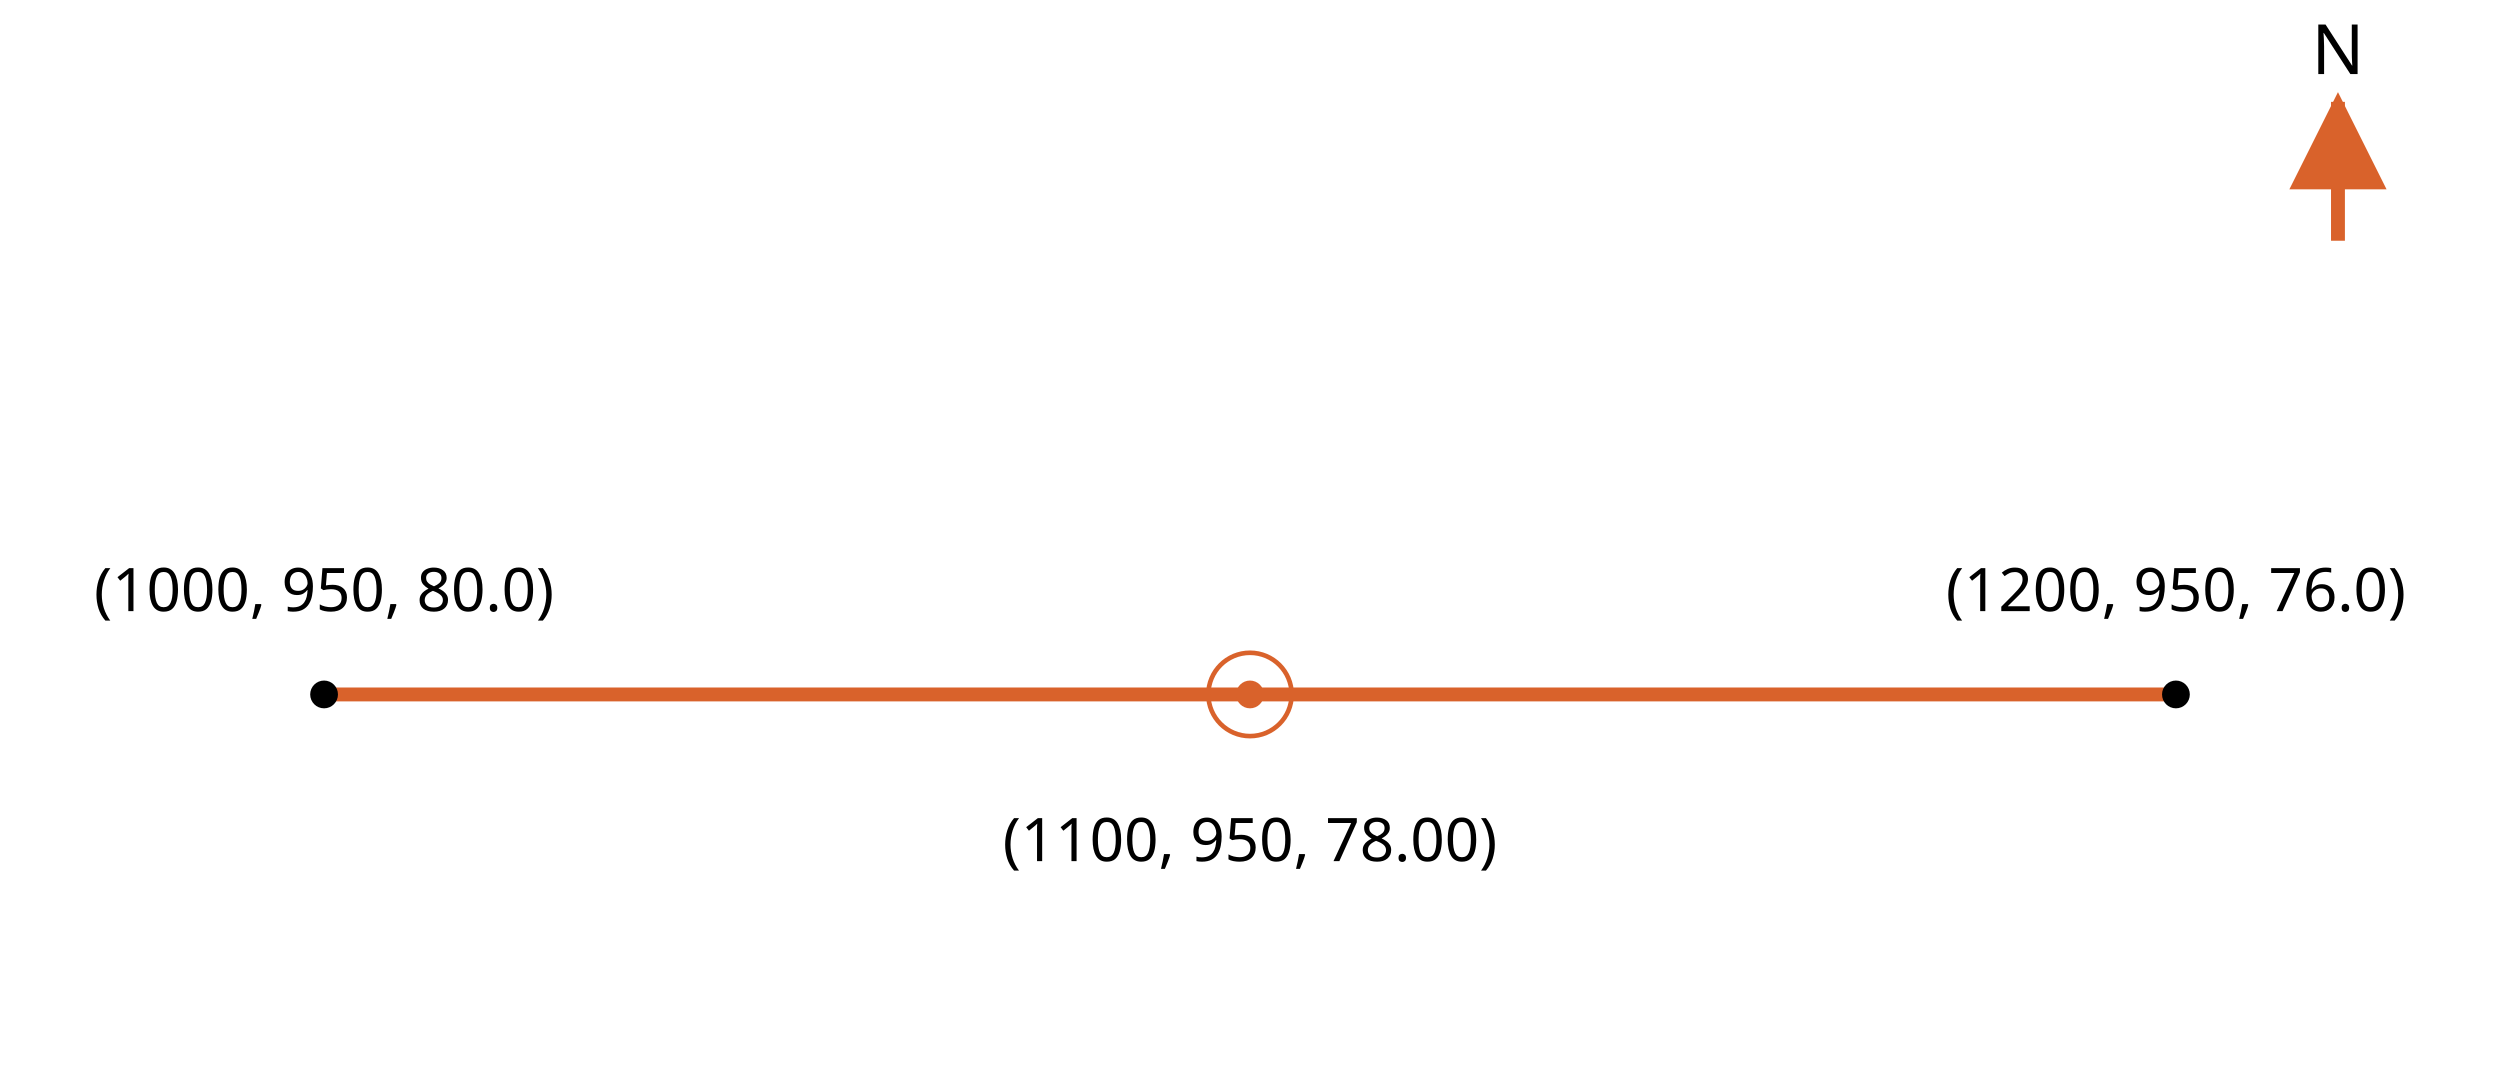
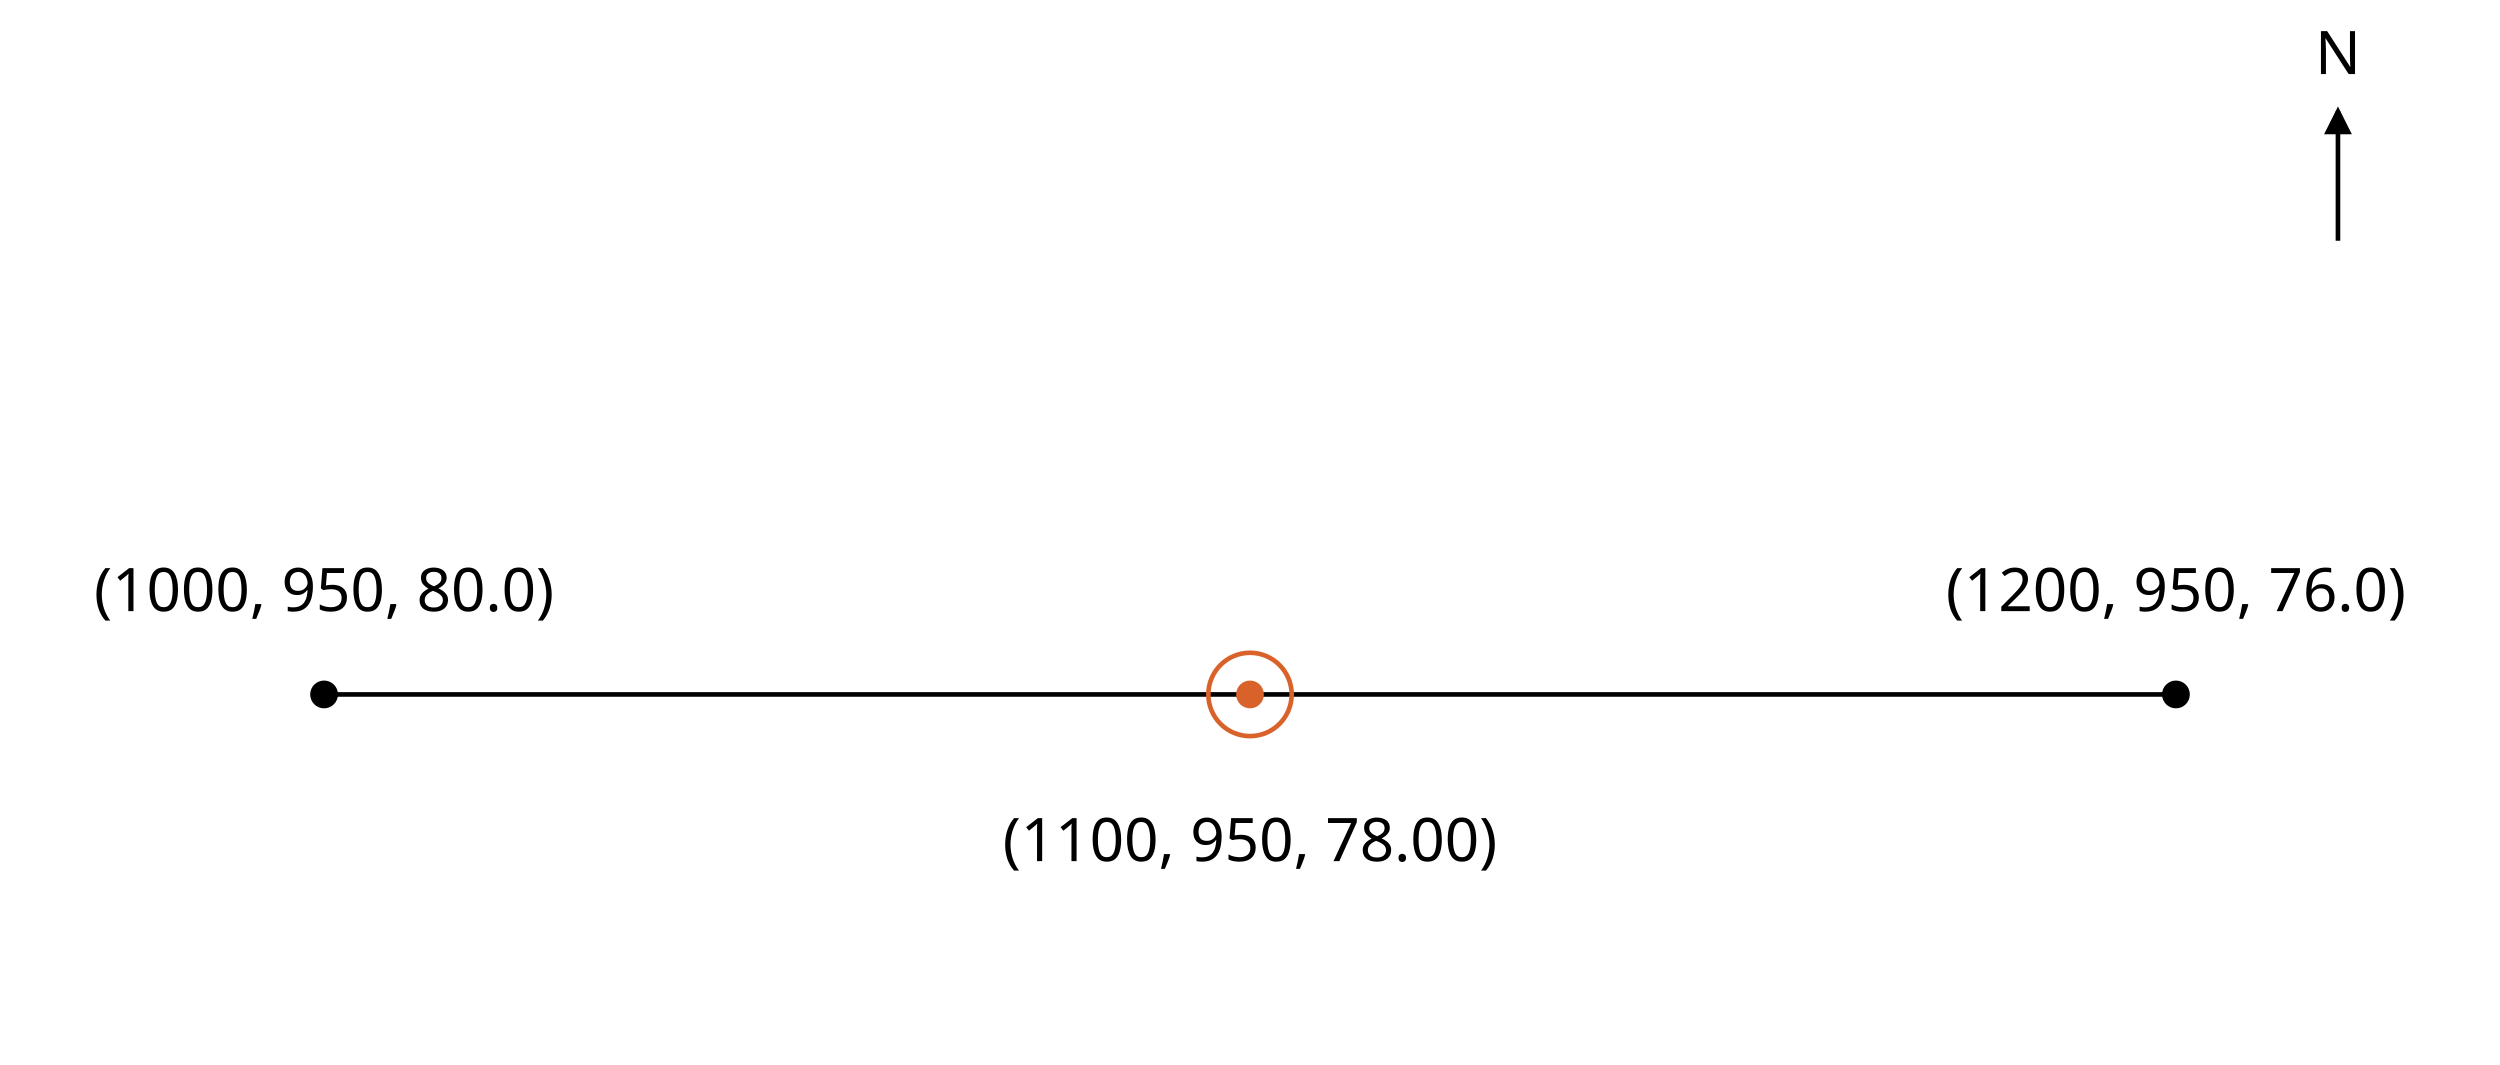
<svg xmlns="http://www.w3.org/2000/svg" viewBox="0 0 540 230" width="540" height="230" role="img" aria-label="Geology workspace, plan view, a click on the string from (1000, 950, 80.0) to (1200, 950, 76.0) puts a new vertex on it at (1100, 950, 78.00), and the string keeps its shape.">
-   <defs>
-     <marker id="head" viewBox="0 0 10 10" refX="9" refY="5" markerWidth="7" markerHeight="7" orient="auto-start-reverse">
-       <path d="M0 0 L10 5 L0 10 z" fill="#d9622b" />
-     </marker>
-   </defs>
-   <polyline points="70,150 470,150" fill="none" stroke="#d9622b" stroke-width="3" />
+   <polyline points="70,150 470,150" fill="none" stroke="#000" stroke-width="1" />
  <g fill="#000">
    <circle cx="70" cy="150" r="3" />
    <circle cx="470" cy="150" r="3" />
  </g>
  <circle cx="270" cy="150" r="3" fill="#d9622b" />
  <circle cx="270" cy="150" r="9" fill="none" stroke="#d9622b" stroke-width="1" />
-   <line x1="505" y1="52" x2="505" y2="22" stroke="#d9622b" stroke-width="3" marker-end="url(#head)" />
-   <text x="505" y="16" font-family="sans-serif" font-size="15" fill="#000" text-anchor="middle">N</text>
+   <line x1="505" y1="52" x2="505" y2="24" stroke="#000" stroke-width="1" />
+   <path d="M505 23 l-3 6 l6 0 z" fill="#000" />
+   <text x="505" y="16" font-family="sans-serif" font-size="13" fill="#000" text-anchor="middle">N</text>
  <g font-family="sans-serif" font-size="13" fill="#000" text-anchor="middle">
    <text x="70" y="132">(1000, 950, 80.0)</text>
    <text x="470" y="132">(1200, 950, 76.0)</text>
    <text x="270" y="186">(1100, 950, 78.00)</text>
  </g>
</svg>
